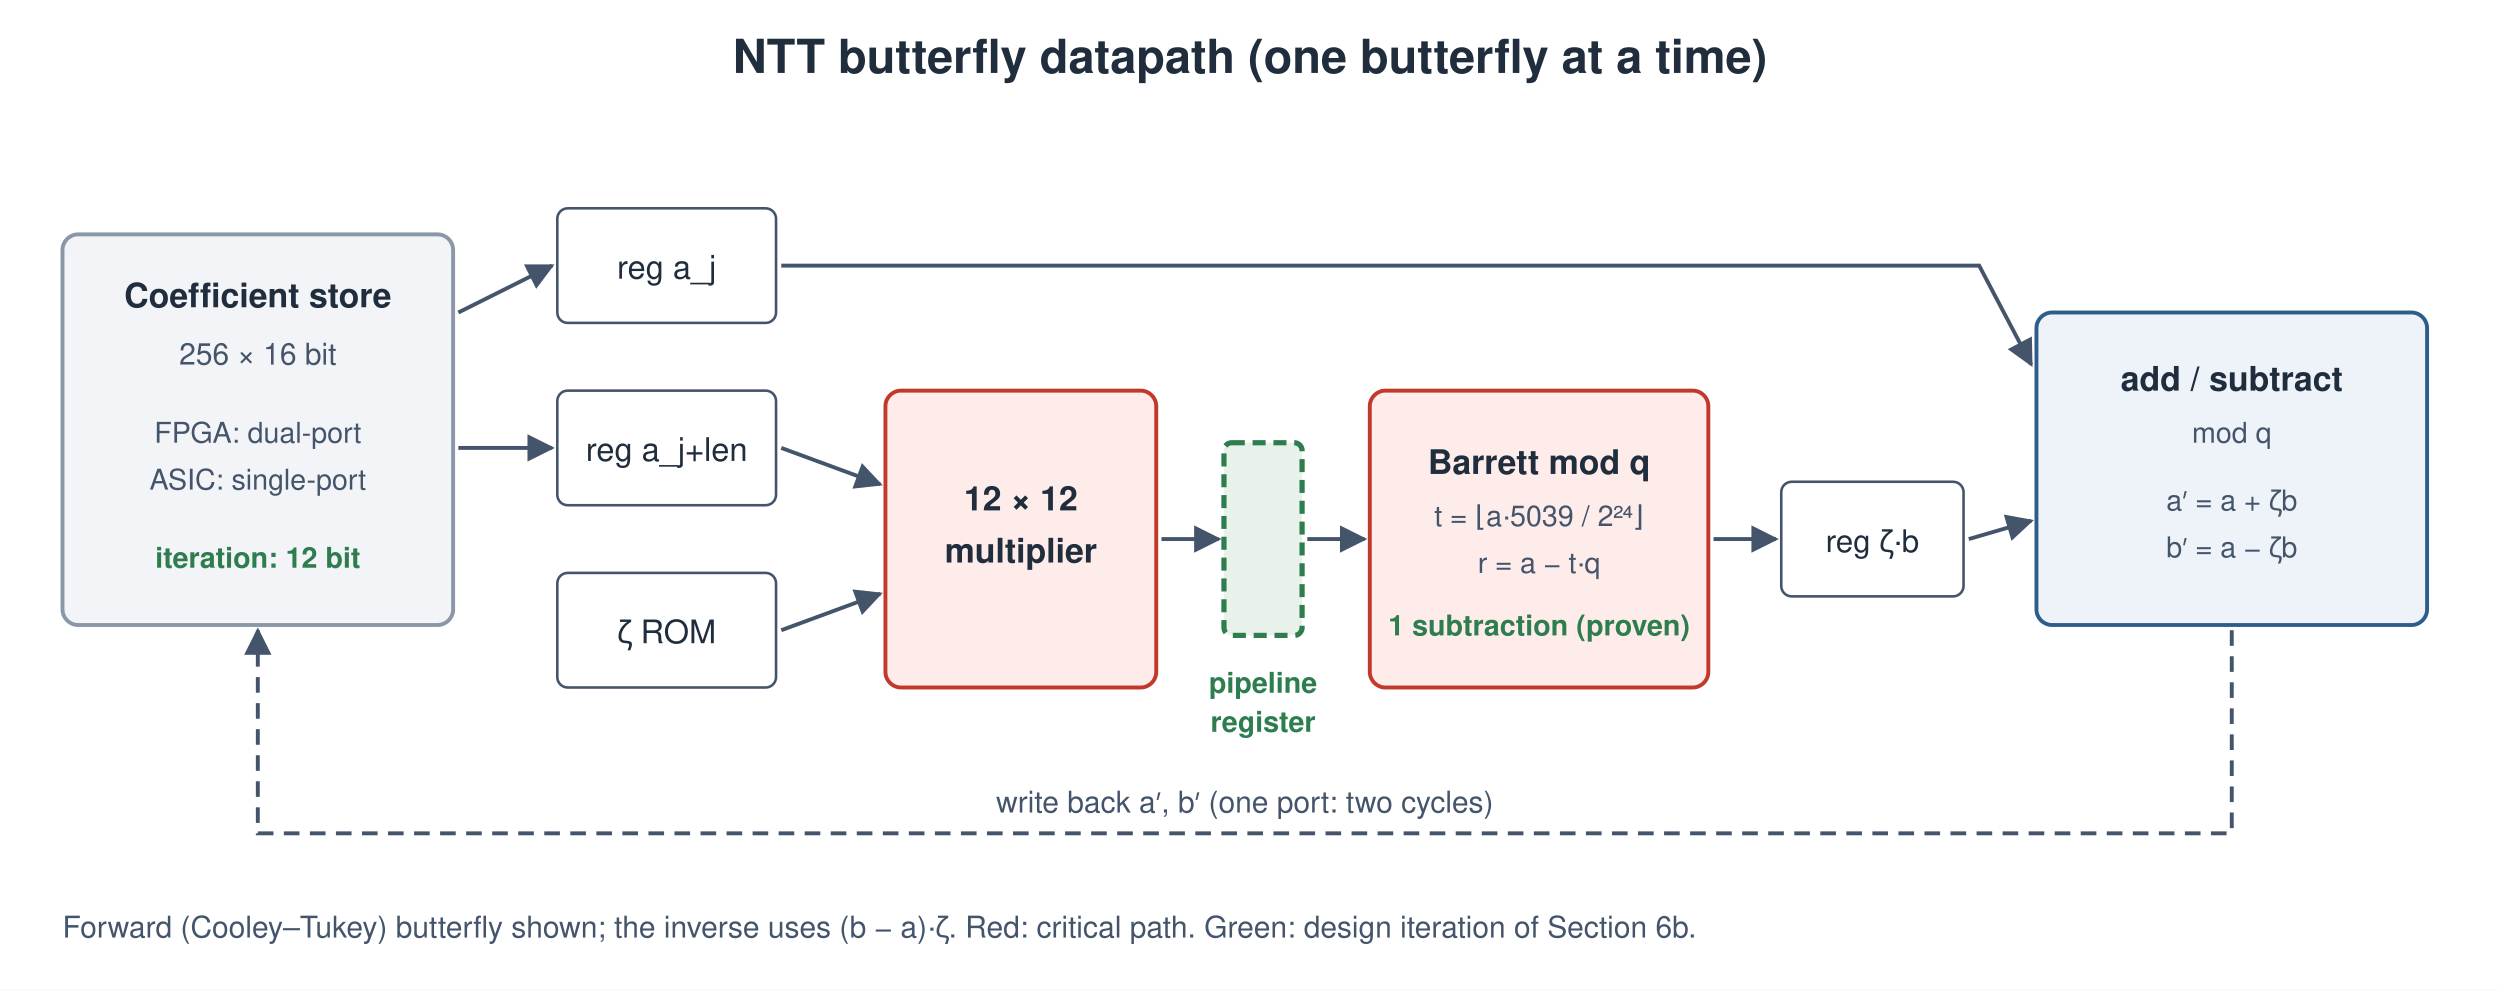
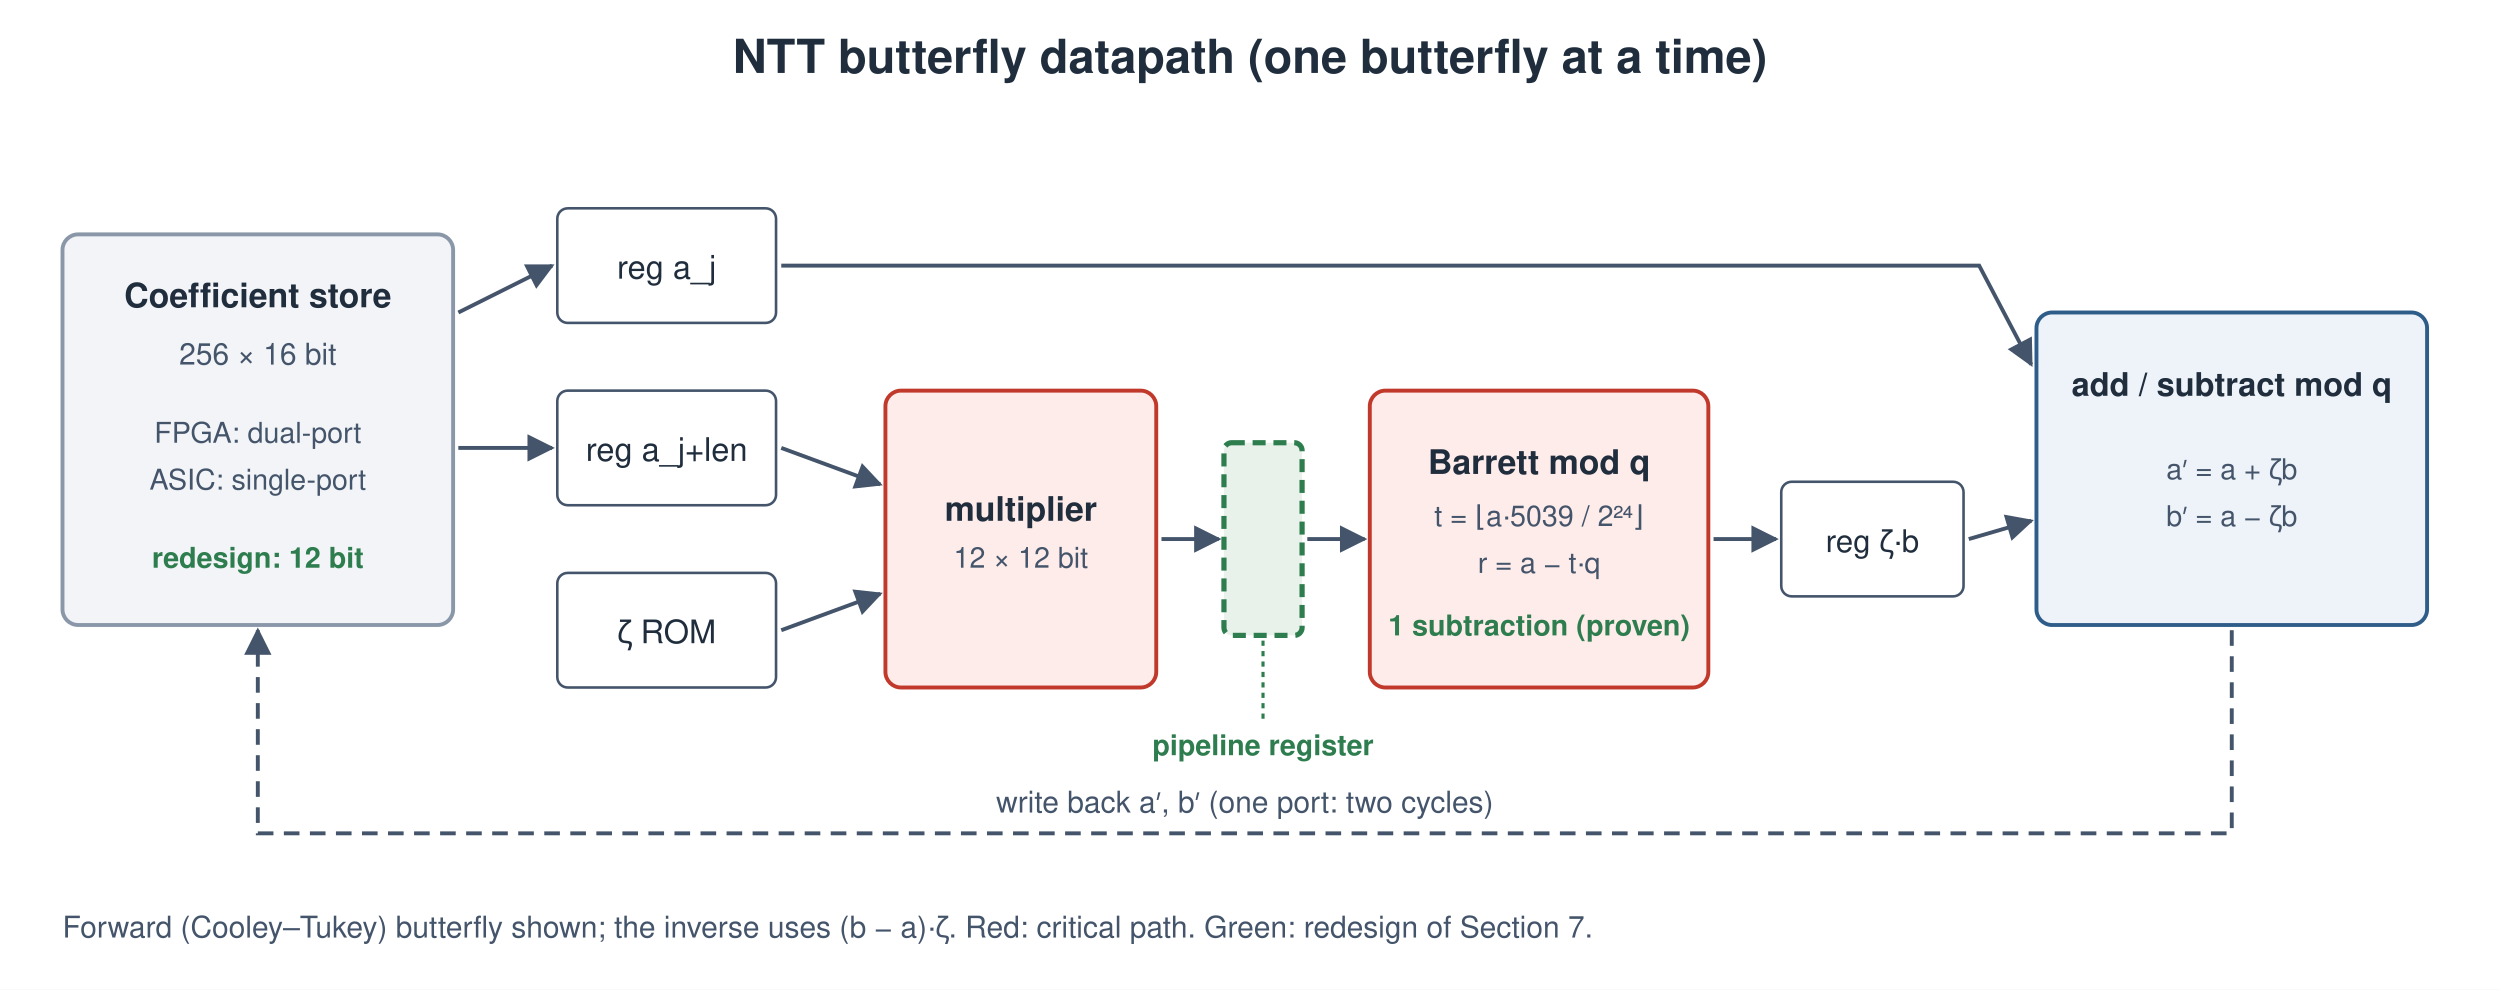
<svg xmlns="http://www.w3.org/2000/svg" viewBox="0 0 960 380" width="960" height="380" font-family="Helvetica, Arial, sans-serif">
  <defs>
    <marker id="a" viewBox="0 0 10 10" refX="9" refY="5" markerWidth="7" markerHeight="7" orient="auto">
      <path d="M0,0 L10,5 L0,10 z" fill="#44546a" />
    </marker>
  </defs>
  <rect width="960" height="380" fill="#ffffff" />
  <text x="480" y="28" text-anchor="middle" font-size="18" font-weight="bold" fill="#1f2d3d">NTT butterfly datapath (one butterfly at a time)</text>
  <rect x="24" y="90" width="150" height="150" rx="6" fill="#f2f4f7" stroke="#8a97a8" stroke-width="1.5" />
  <text x="99" y="118" text-anchor="middle" font-size="13" font-weight="bold" fill="#1f2d3d">Coefficient store</text>
  <text x="99" y="140" text-anchor="middle" font-size="11.5" fill="#44546a">256 × 16 bit</text>
  <text x="99" y="170" text-anchor="middle" font-size="11" fill="#44546a">FPGA: dual-port</text>
  <text x="99" y="188" text-anchor="middle" font-size="11" fill="#44546a">ASIC: single-port</text>
-   <text x="99" y="218" text-anchor="middle" font-size="11" font-weight="bold" fill="#2e7d4f">iteration: 12 bit</text>
+   <text x="99" y="218" text-anchor="middle" font-size="11" font-weight="bold" fill="#2e7d4f">redesign: 12 bit</text>
  <rect x="214" y="80" width="84" height="44" rx="4" fill="#ffffff" stroke="#44546a" />
  <text x="256" y="107" text-anchor="middle" font-size="12.5" fill="#1f2d3d">reg a_j</text>
  <rect x="214" y="150" width="84" height="44" rx="4" fill="#ffffff" stroke="#44546a" />
  <text x="256" y="177" text-anchor="middle" font-size="12.5" fill="#1f2d3d">reg a_j+len</text>
  <rect x="214" y="220" width="84" height="44" rx="4" fill="#ffffff" stroke="#44546a" />
  <text x="256" y="247" text-anchor="middle" font-size="12.5" fill="#1f2d3d">ζ ROM</text>
  <line x1="176" y1="120" x2="212" y2="102" stroke="#44546a" stroke-width="1.5" marker-end="url(#a)" />
  <line x1="176" y1="172" x2="212" y2="172" stroke="#44546a" stroke-width="1.5" marker-end="url(#a)" />
  <rect x="340" y="150" width="104" height="114" rx="6" fill="#fdecea" stroke="#c0392b" stroke-width="1.5" />
-   <text x="392" y="196" text-anchor="middle" font-size="13" font-weight="bold" fill="#1f2d3d">12 × 12</text>
-   <text x="392" y="216" text-anchor="middle" font-size="13" font-weight="bold" fill="#1f2d3d">multiplier</text>
+   <text x="392" y="200" text-anchor="middle" font-size="13" font-weight="bold" fill="#1f2d3d">multiplier</text>
+   <text x="392" y="218" text-anchor="middle" font-size="11" fill="#44546a">12 × 12 bit</text>
  <line x1="300" y1="172" x2="338" y2="186" stroke="#44546a" stroke-width="1.5" marker-end="url(#a)" />
  <line x1="300" y1="242" x2="338" y2="228" stroke="#44546a" stroke-width="1.5" marker-end="url(#a)" />
  <rect x="470" y="170" width="30" height="74" rx="3" fill="#e8f1ea" stroke="#2e7d4f" stroke-width="2" stroke-dasharray="5,3" />
-   <text x="485" y="266" text-anchor="middle" font-size="11" font-weight="bold" fill="#2e7d4f">pipeline</text>
-   <text x="485" y="281" text-anchor="middle" font-size="11" font-weight="bold" fill="#2e7d4f">register</text>
+   <line x1="485" y1="246" x2="485" y2="278" stroke="#2e7d4f" stroke-width="1.2" stroke-dasharray="2,2" />
+   <text x="485" y="290" text-anchor="middle" font-size="11" font-weight="bold" fill="#2e7d4f">pipeline register</text>
  <line x1="446" y1="207" x2="468" y2="207" stroke="#44546a" stroke-width="1.5" marker-end="url(#a)" />
  <rect x="526" y="150" width="130" height="114" rx="6" fill="#fdecea" stroke="#c0392b" stroke-width="1.5" />
  <text x="591" y="182" text-anchor="middle" font-size="13" font-weight="bold" fill="#1f2d3d">Barrett mod q</text>
  <text x="591" y="202" text-anchor="middle" font-size="11" fill="#44546a">t = ⌊a·5039 / 2²⁴⌋</text>
  <text x="591" y="220" text-anchor="middle" font-size="11" fill="#44546a">r = a − t·q</text>
  <text x="591" y="244" text-anchor="middle" font-size="11" font-weight="bold" fill="#2e7d4f">1 subtraction (proven)</text>
  <line x1="502" y1="207" x2="524" y2="207" stroke="#44546a" stroke-width="1.5" marker-end="url(#a)" />
  <rect x="684" y="185" width="70" height="44" rx="4" fill="#ffffff" stroke="#44546a" />
  <text x="719" y="212" text-anchor="middle" font-size="12" fill="#1f2d3d">reg ζ·b</text>
  <line x1="658" y1="207" x2="682" y2="207" stroke="#44546a" stroke-width="1.5" marker-end="url(#a)" />
  <rect x="782" y="120" width="150" height="120" rx="6" fill="#eef3f9" stroke="#2f5d8a" stroke-width="1.5" />
-   <text x="857" y="150" text-anchor="middle" font-size="13" font-weight="bold" fill="#1f2d3d">add / subtract</text>
-   <text x="857" y="170" text-anchor="middle" font-size="11" fill="#44546a">mod q</text>
-   <text x="857" y="196" text-anchor="middle" font-size="11" fill="#44546a">a′ = a + ζb</text>
-   <text x="857" y="214" text-anchor="middle" font-size="11" fill="#44546a">b′ = a − ζb</text>
+   <text x="857" y="152" text-anchor="middle" font-size="12.5" font-weight="bold" fill="#1f2d3d">add / subtract mod q</text>
+   <text x="857" y="184" text-anchor="middle" font-size="11" fill="#44546a">a′ = a + ζb</text>
+   <text x="857" y="202" text-anchor="middle" font-size="11" fill="#44546a">b′ = a − ζb</text>
  <line x1="756" y1="207" x2="780" y2="200" stroke="#44546a" stroke-width="1.5" marker-end="url(#a)" />
  <path d="M300,102 L760,102 L780,140" fill="none" stroke="#44546a" stroke-width="1.5" marker-end="url(#a)" />
  <path d="M857,242 L857,320 L99,320 L99,242" fill="none" stroke="#44546a" stroke-width="1.5" stroke-dasharray="6,4" marker-end="url(#a)" />
  <text x="478" y="312" text-anchor="middle" font-size="11.5" fill="#44546a">write back a′, b′ (one port: two cycles)</text>
-   <text x="24" y="360" font-size="11.5" fill="#44546a">Forward (Cooley–Tukey) butterfly shown; the inverse uses (b − a)·ζ. Red: critical path. Green: design iteration of Section 6b.</text>
+   <text x="24" y="360" font-size="11.5" fill="#44546a">Forward (Cooley–Tukey) butterfly shown; the inverse uses (b − a)·ζ. Red: critical path. Green: redesign of Section 7.</text>
</svg>
